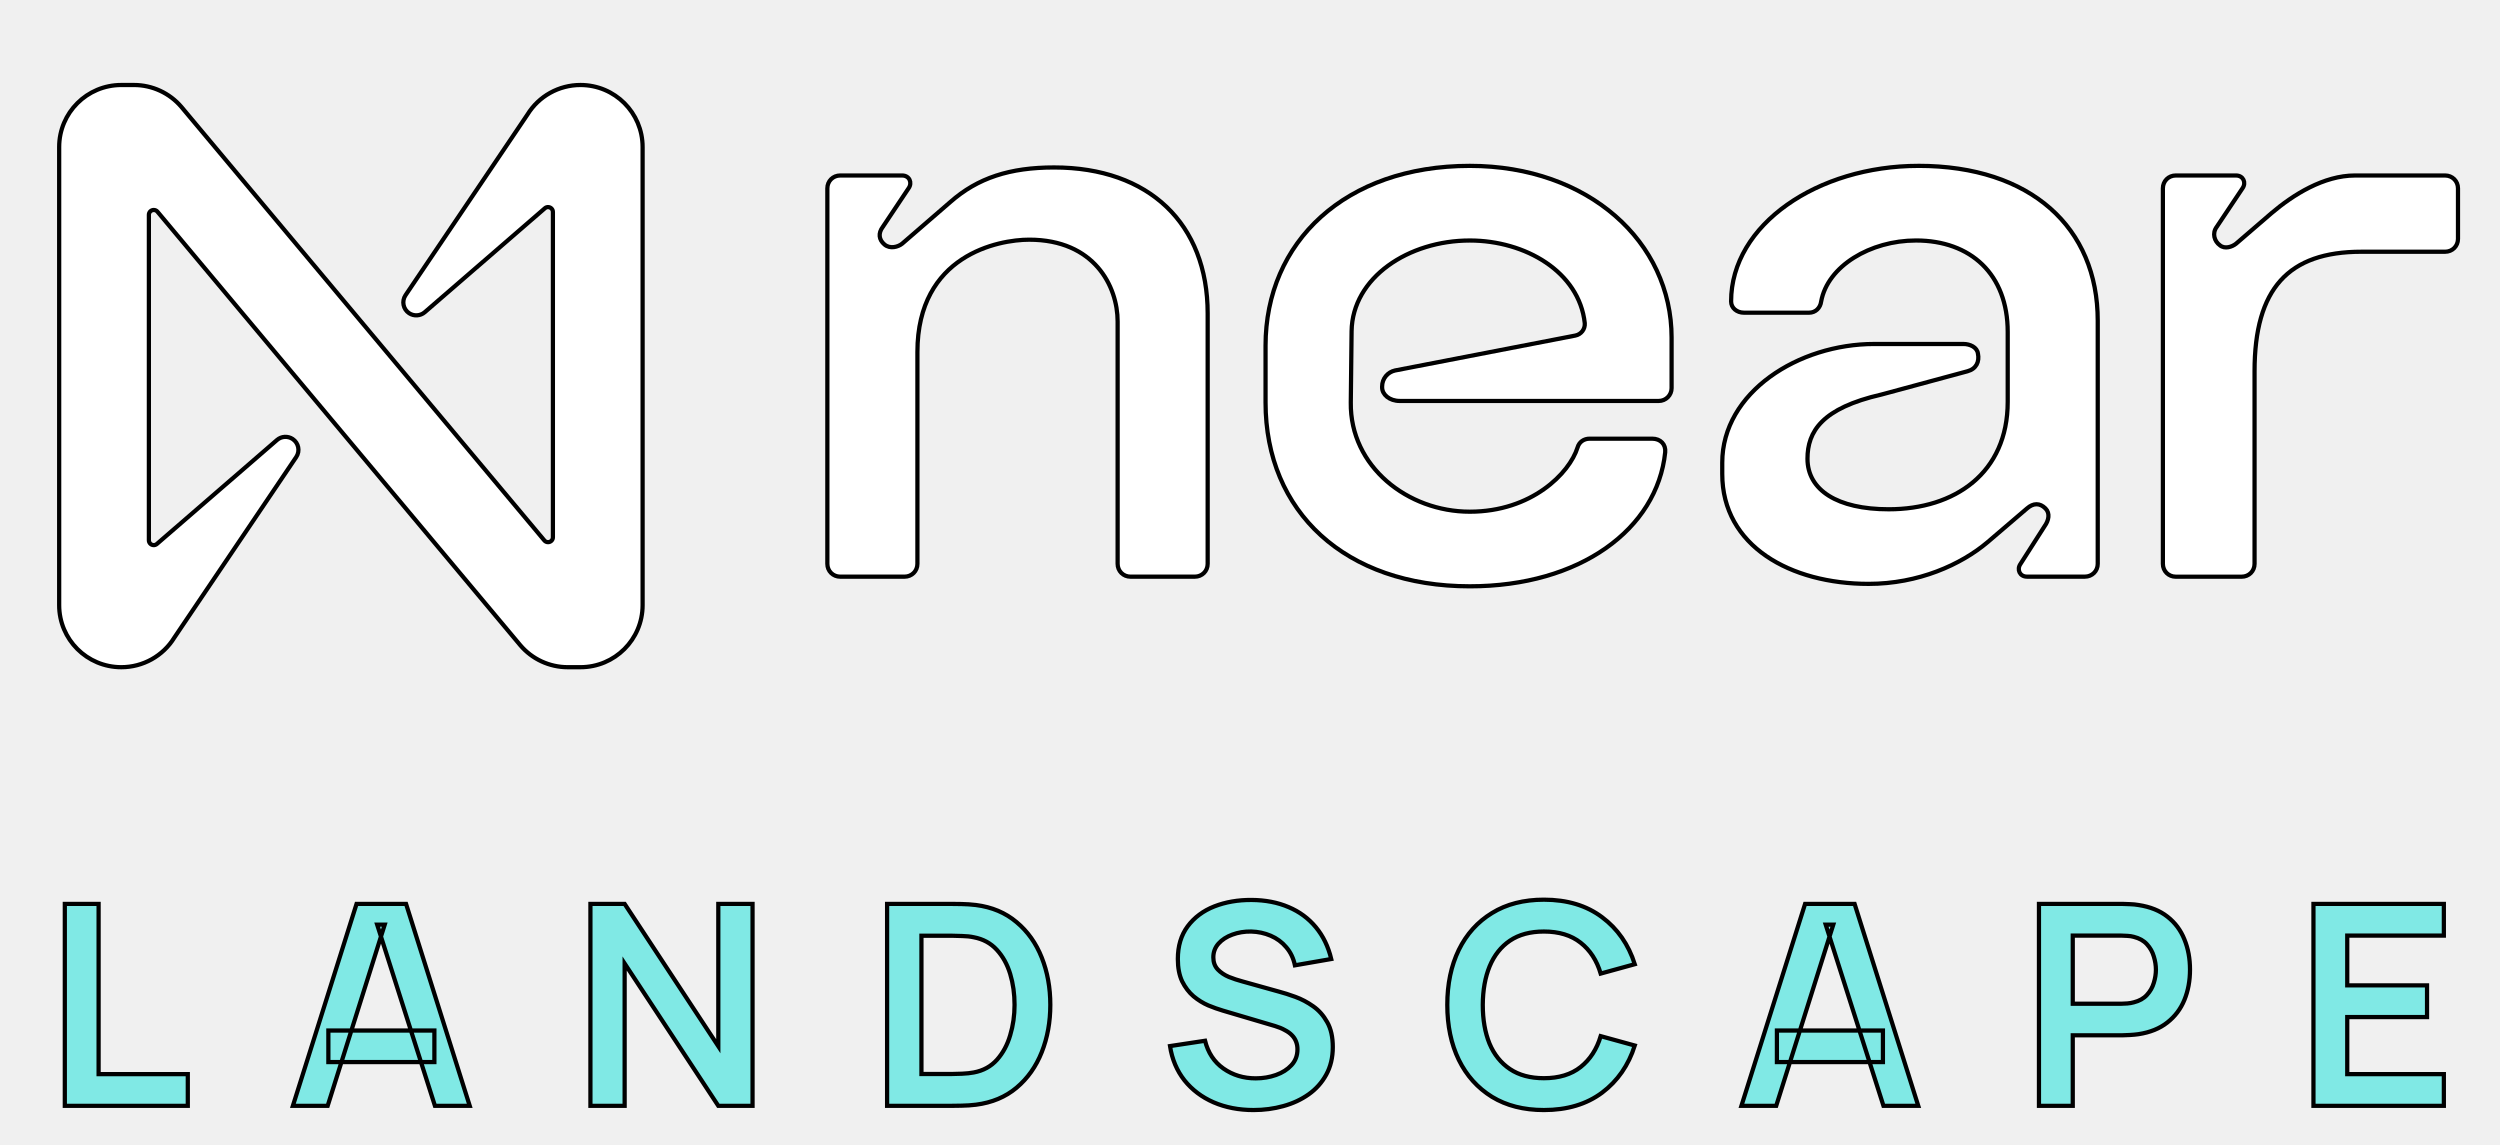
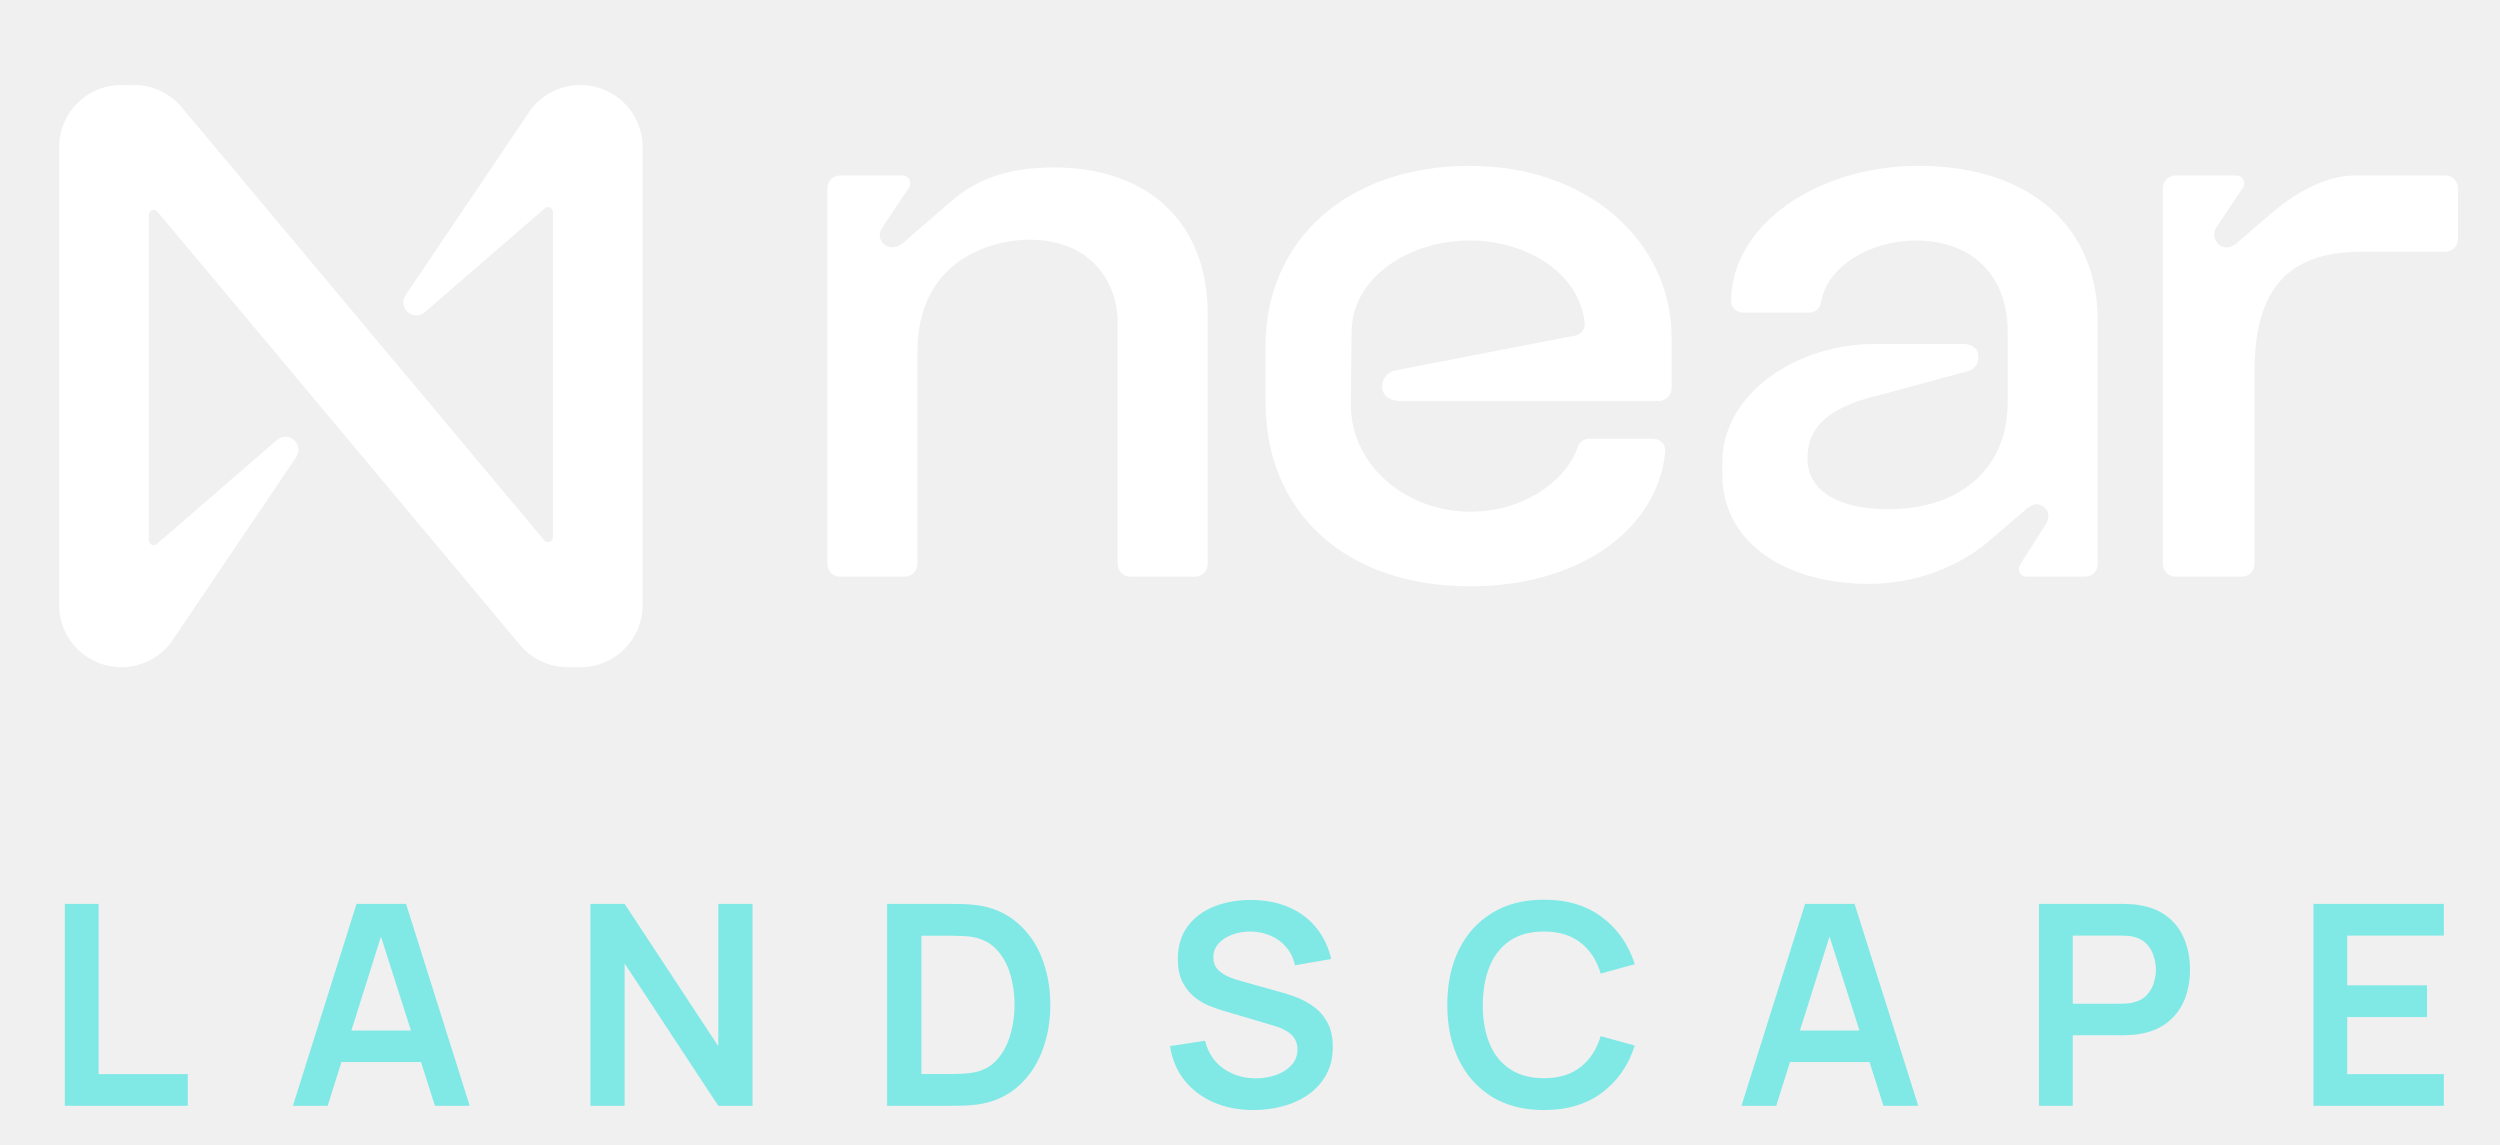
<svg xmlns="http://www.w3.org/2000/svg" width="118" height="54" viewBox="0 0 118 54" fill="none">
-   <path stroke="black" stroke-width="0.2" d="M3.059 52.195V42.664H4.654V50.699H8.864V52.195H3.059ZM13.824 52.195L16.829 42.664H19.166L22.171 52.195H20.529L17.802 43.643H18.159L15.466 52.195H13.824ZM15.499 50.13V48.641H20.503V50.13H15.499ZM27.868 52.195V42.664H29.483L33.904 49.382V42.664H35.52V52.195H33.904L29.483 45.477V52.195H27.868ZM41.871 52.195V42.664H44.909C44.988 42.664 45.145 42.666 45.379 42.67C45.617 42.675 45.846 42.69 46.067 42.717C46.822 42.814 47.459 43.083 47.98 43.524C48.505 43.961 48.902 44.519 49.171 45.199C49.44 45.878 49.575 46.622 49.575 47.429C49.575 48.237 49.44 48.98 49.171 49.66C48.902 50.34 48.505 50.9 47.98 51.341C47.459 51.778 46.822 52.045 46.067 52.142C45.851 52.169 45.623 52.184 45.385 52.188C45.147 52.193 44.988 52.195 44.909 52.195H41.871ZM43.492 50.693H44.909C45.041 50.693 45.209 50.688 45.412 50.679C45.619 50.67 45.802 50.651 45.961 50.62C46.411 50.536 46.777 50.335 47.06 50.017C47.342 49.7 47.55 49.314 47.682 48.859C47.819 48.405 47.887 47.928 47.887 47.429C47.887 46.913 47.819 46.428 47.682 45.973C47.545 45.519 47.333 45.137 47.047 44.828C46.764 44.519 46.402 44.323 45.961 44.239C45.802 44.204 45.619 44.184 45.412 44.18C45.209 44.171 45.041 44.166 44.909 44.166H43.492V50.693ZM59.168 52.394C58.471 52.394 57.842 52.272 57.282 52.03C56.726 51.787 56.267 51.441 55.905 50.99C55.548 50.536 55.321 49.998 55.224 49.375L56.878 49.124C57.02 49.689 57.309 50.126 57.745 50.434C58.187 50.743 58.694 50.898 59.268 50.898C59.607 50.898 59.927 50.845 60.227 50.739C60.528 50.633 60.77 50.479 60.956 50.276C61.145 50.073 61.24 49.823 61.24 49.528C61.24 49.395 61.218 49.274 61.174 49.164C61.13 49.049 61.064 48.947 60.975 48.859C60.892 48.771 60.781 48.691 60.644 48.621C60.512 48.546 60.358 48.482 60.181 48.429L57.719 47.701C57.507 47.639 57.278 47.557 57.031 47.456C56.788 47.35 56.556 47.207 56.336 47.026C56.119 46.84 55.941 46.606 55.799 46.324C55.663 46.037 55.594 45.684 55.594 45.265C55.594 44.652 55.749 44.138 56.057 43.723C56.371 43.304 56.79 42.99 57.315 42.783C57.845 42.576 58.431 42.474 59.076 42.478C59.729 42.483 60.311 42.596 60.823 42.816C61.335 43.032 61.763 43.348 62.107 43.763C62.451 44.177 62.694 44.678 62.835 45.265L61.121 45.563C61.05 45.228 60.914 44.943 60.711 44.709C60.512 44.471 60.267 44.29 59.976 44.166C59.689 44.043 59.382 43.977 59.056 43.968C58.738 43.963 58.443 44.012 58.169 44.113C57.9 44.211 57.681 44.352 57.514 44.537C57.35 44.722 57.269 44.938 57.269 45.186C57.269 45.419 57.339 45.611 57.481 45.761C57.622 45.907 57.796 46.024 58.004 46.112C58.215 46.196 58.429 46.267 58.645 46.324L60.353 46.801C60.587 46.862 60.85 46.946 61.141 47.052C61.432 47.158 61.712 47.306 61.981 47.496C62.251 47.685 62.471 47.935 62.643 48.244C62.82 48.553 62.908 48.945 62.908 49.422C62.908 49.916 62.804 50.351 62.597 50.726C62.394 51.096 62.118 51.405 61.77 51.652C61.421 51.899 61.022 52.085 60.572 52.208C60.126 52.332 59.658 52.394 59.168 52.394ZM72.873 52.394C71.919 52.394 71.103 52.186 70.424 51.772C69.744 51.352 69.221 50.77 68.855 50.024C68.493 49.278 68.312 48.413 68.312 47.429C68.312 46.445 68.493 45.581 68.855 44.835C69.221 44.089 69.744 43.509 70.424 43.094C71.103 42.675 71.919 42.465 72.873 42.465C73.971 42.465 74.887 42.741 75.619 43.293C76.352 43.84 76.866 44.579 77.162 45.51L75.553 45.953C75.368 45.331 75.052 44.846 74.607 44.497C74.161 44.144 73.583 43.968 72.873 43.968C72.233 43.968 71.699 44.111 71.271 44.398C70.847 44.685 70.527 45.089 70.311 45.609C70.099 46.126 69.991 46.732 69.987 47.429C69.987 48.127 70.093 48.736 70.304 49.256C70.521 49.773 70.843 50.174 71.271 50.461C71.699 50.748 72.233 50.891 72.873 50.891C73.583 50.891 74.161 50.715 74.607 50.362C75.052 50.009 75.368 49.523 75.553 48.906L77.162 49.349C76.866 50.28 76.352 51.021 75.619 51.573C74.887 52.12 73.971 52.394 72.873 52.394ZM82.195 52.195L85.2 42.664H87.537L90.542 52.195H88.9L86.173 43.643H86.531L83.837 52.195H82.195ZM83.87 50.13V48.641H88.874V50.13H83.87ZM96.239 52.195V42.664H100.177C100.27 42.664 100.389 42.668 100.535 42.677C100.68 42.681 100.815 42.695 100.939 42.717C101.49 42.801 101.945 42.984 102.302 43.266C102.664 43.549 102.931 43.906 103.103 44.338C103.28 44.767 103.368 45.243 103.368 45.768C103.368 46.289 103.28 46.765 103.103 47.198C102.927 47.626 102.657 47.981 102.296 48.263C101.938 48.546 101.486 48.729 100.939 48.813C100.815 48.831 100.678 48.844 100.528 48.852C100.383 48.861 100.266 48.866 100.177 48.866H97.834V52.195H96.239ZM97.834 47.377H100.111C100.2 47.377 100.299 47.372 100.409 47.363C100.519 47.354 100.621 47.337 100.714 47.31C100.978 47.244 101.186 47.127 101.336 46.959C101.49 46.792 101.598 46.602 101.66 46.39C101.726 46.178 101.759 45.971 101.759 45.768C101.759 45.565 101.726 45.358 101.66 45.146C101.598 44.93 101.49 44.738 101.336 44.57C101.186 44.402 100.978 44.285 100.714 44.219C100.621 44.193 100.519 44.177 100.409 44.173C100.299 44.164 100.2 44.16 100.111 44.16H97.834V47.377ZM109.195 52.195V42.664H115.35V44.16H110.79V46.509H114.556V48.005H110.79V50.699H115.35V52.195H109.195Z" fill="#80E9E5" />
+   <path d="M3.059 52.195V42.664H4.654V50.699H8.864V52.195H3.059ZM13.824 52.195L16.829 42.664H19.166L22.171 52.195H20.529L17.802 43.643H18.159L15.466 52.195H13.824ZM15.499 50.13V48.641H20.503V50.13H15.499ZM27.868 52.195V42.664H29.483L33.904 49.382V42.664H35.52V52.195H33.904L29.483 45.477V52.195H27.868ZM41.871 52.195V42.664H44.909C44.988 42.664 45.145 42.666 45.379 42.67C45.617 42.675 45.846 42.69 46.067 42.717C46.822 42.814 47.459 43.083 47.98 43.524C48.505 43.961 48.902 44.519 49.171 45.199C49.44 45.878 49.575 46.622 49.575 47.429C49.575 48.237 49.44 48.98 49.171 49.66C48.902 50.34 48.505 50.9 47.98 51.341C47.459 51.778 46.822 52.045 46.067 52.142C45.851 52.169 45.623 52.184 45.385 52.188C45.147 52.193 44.988 52.195 44.909 52.195H41.871ZM43.492 50.693H44.909C45.041 50.693 45.209 50.688 45.412 50.679C45.619 50.67 45.802 50.651 45.961 50.62C46.411 50.536 46.777 50.335 47.06 50.017C47.342 49.7 47.55 49.314 47.682 48.859C47.819 48.405 47.887 47.928 47.887 47.429C47.887 46.913 47.819 46.428 47.682 45.973C47.545 45.519 47.333 45.137 47.047 44.828C46.764 44.519 46.402 44.323 45.961 44.239C45.802 44.204 45.619 44.184 45.412 44.18C45.209 44.171 45.041 44.166 44.909 44.166H43.492V50.693ZM59.168 52.394C58.471 52.394 57.842 52.272 57.282 52.03C56.726 51.787 56.267 51.441 55.905 50.99C55.548 50.536 55.321 49.998 55.224 49.375L56.878 49.124C57.02 49.689 57.309 50.126 57.745 50.434C58.187 50.743 58.694 50.898 59.268 50.898C59.607 50.898 59.927 50.845 60.227 50.739C60.528 50.633 60.77 50.479 60.956 50.276C61.145 50.073 61.24 49.823 61.24 49.528C61.24 49.395 61.218 49.274 61.174 49.164C61.13 49.049 61.064 48.947 60.975 48.859C60.892 48.771 60.781 48.691 60.644 48.621C60.512 48.546 60.358 48.482 60.181 48.429L57.719 47.701C57.507 47.639 57.278 47.557 57.031 47.456C56.788 47.35 56.556 47.207 56.336 47.026C56.119 46.84 55.941 46.606 55.799 46.324C55.663 46.037 55.594 45.684 55.594 45.265C55.594 44.652 55.749 44.138 56.057 43.723C56.371 43.304 56.79 42.99 57.315 42.783C57.845 42.576 58.431 42.474 59.076 42.478C59.729 42.483 60.311 42.596 60.823 42.816C61.335 43.032 61.763 43.348 62.107 43.763C62.451 44.177 62.694 44.678 62.835 45.265L61.121 45.563C61.05 45.228 60.914 44.943 60.711 44.709C60.512 44.471 60.267 44.29 59.976 44.166C59.689 44.043 59.382 43.977 59.056 43.968C58.738 43.963 58.443 44.012 58.169 44.113C57.9 44.211 57.681 44.352 57.514 44.537C57.35 44.722 57.269 44.938 57.269 45.186C57.269 45.419 57.339 45.611 57.481 45.761C57.622 45.907 57.796 46.024 58.004 46.112C58.215 46.196 58.429 46.267 58.645 46.324L60.353 46.801C60.587 46.862 60.85 46.946 61.141 47.052C61.432 47.158 61.712 47.306 61.981 47.496C62.251 47.685 62.471 47.935 62.643 48.244C62.82 48.553 62.908 48.945 62.908 49.422C62.908 49.916 62.804 50.351 62.597 50.726C62.394 51.096 62.118 51.405 61.77 51.652C61.421 51.899 61.022 52.085 60.572 52.208C60.126 52.332 59.658 52.394 59.168 52.394ZM72.873 52.394C71.919 52.394 71.103 52.186 70.424 51.772C69.744 51.352 69.221 50.77 68.855 50.024C68.493 49.278 68.312 48.413 68.312 47.429C68.312 46.445 68.493 45.581 68.855 44.835C69.221 44.089 69.744 43.509 70.424 43.094C71.103 42.675 71.919 42.465 72.873 42.465C73.971 42.465 74.887 42.741 75.619 43.293C76.352 43.84 76.866 44.579 77.162 45.51L75.553 45.953C75.368 45.331 75.052 44.846 74.607 44.497C74.161 44.144 73.583 43.968 72.873 43.968C72.233 43.968 71.699 44.111 71.271 44.398C70.847 44.685 70.527 45.089 70.311 45.609C70.099 46.126 69.991 46.732 69.987 47.429C69.987 48.127 70.093 48.736 70.304 49.256C70.521 49.773 70.843 50.174 71.271 50.461C71.699 50.748 72.233 50.891 72.873 50.891C73.583 50.891 74.161 50.715 74.607 50.362C75.052 50.009 75.368 49.523 75.553 48.906L77.162 49.349C76.866 50.28 76.352 51.021 75.619 51.573C74.887 52.12 73.971 52.394 72.873 52.394ZM82.195 52.195L85.2 42.664H87.537L90.542 52.195H88.9L86.173 43.643H86.531L83.837 52.195H82.195ZM83.87 50.13V48.641H88.874V50.13H83.87ZM96.239 52.195V42.664H100.177C100.27 42.664 100.389 42.668 100.535 42.677C100.68 42.681 100.815 42.695 100.939 42.717C101.49 42.801 101.945 42.984 102.302 43.266C102.664 43.549 102.931 43.906 103.103 44.338C103.28 44.767 103.368 45.243 103.368 45.768C103.368 46.289 103.28 46.765 103.103 47.198C102.927 47.626 102.657 47.981 102.296 48.263C101.938 48.546 101.486 48.729 100.939 48.813C100.815 48.831 100.678 48.844 100.528 48.852C100.383 48.861 100.266 48.866 100.177 48.866H97.834V52.195H96.239ZM97.834 47.377H100.111C100.2 47.377 100.299 47.372 100.409 47.363C100.519 47.354 100.621 47.337 100.714 47.31C100.978 47.244 101.186 47.127 101.336 46.959C101.49 46.792 101.598 46.602 101.66 46.39C101.726 46.178 101.759 45.971 101.759 45.768C101.759 45.565 101.726 45.358 101.66 45.146C101.598 44.93 101.49 44.738 101.336 44.57C101.186 44.402 100.978 44.285 100.714 44.219C100.621 44.193 100.519 44.177 100.409 44.173C100.299 44.164 100.2 44.16 100.111 44.16H97.834V47.377ZM109.195 52.195V42.664H115.35V44.16H110.79V46.509H114.556V48.005H110.79V50.699H115.35V52.195H109.195Z" fill="#80E9E5" />
  <g clipPath="url(#clip0_1265_1468)">
-     <path stroke="black" stroke-width="0.2" d="M49.754 7.904C47.666 7.904 46.148 8.397 44.858 9.533L42.581 11.502C42.391 11.654 42.011 11.767 41.746 11.539C41.48 11.312 41.442 11.009 41.67 10.706L42.884 8.889C43.074 8.623 42.923 8.283 42.581 8.283H39.658C39.317 8.283 39.051 8.548 39.051 8.889V26.613C39.051 26.954 39.317 27.219 39.658 27.219H42.694C43.036 27.219 43.302 26.954 43.302 26.613V16.615C43.302 12.033 47.135 11.313 48.577 11.313C51.651 11.313 52.752 13.51 52.752 15.176V26.613C52.752 26.954 53.018 27.219 53.359 27.219H56.395C56.736 27.219 57.002 26.954 57.002 26.613V14.797C57.002 10.555 54.231 7.904 49.753 7.904H49.754Z" fill="white" />
-     <path stroke="black" stroke-width="0.2" d="M69.374 7.829C63.491 7.829 59.734 11.427 59.734 16.312V19.001C59.734 24.152 63.491 27.674 69.374 27.674C74.573 27.674 78.217 24.985 78.597 21.349C78.635 20.97 78.369 20.706 77.989 20.706H75.029C74.763 20.706 74.536 20.858 74.46 21.122C74.08 22.334 72.296 24.152 69.374 24.152C66.452 24.152 63.719 22.031 63.757 19.001L63.795 15.631C63.833 13.094 66.49 11.352 69.374 11.352C71.993 11.352 74.536 12.829 74.801 15.253C74.823 15.533 74.63 15.786 74.353 15.839L65.844 17.487C65.502 17.563 65.236 17.866 65.236 18.244V18.282C65.236 18.622 65.578 18.925 66.071 18.925H78.292C78.628 18.925 78.899 18.654 78.899 18.319V15.934C78.899 11.428 74.99 7.829 69.373 7.829L69.374 7.829Z" fill="white" />
-     <path stroke="black" stroke-width="0.2" d="M90.551 7.829C85.807 7.829 81.708 10.593 81.708 14.229C81.708 14.532 81.974 14.759 82.315 14.759H85.389C85.693 14.759 85.92 14.532 85.959 14.229C86.263 12.563 88.274 11.351 90.437 11.351C93.017 11.351 94.764 12.942 94.764 15.668V18.964C94.764 22.334 92.259 24.038 89.147 24.038C86.718 24.038 85.313 23.13 85.313 21.652C85.313 20.364 85.996 19.266 88.805 18.622L92.865 17.524C93.283 17.41 93.435 17.069 93.359 16.691C93.321 16.388 92.98 16.236 92.675 16.236H88.463C84.896 16.236 81.29 18.508 81.29 21.841V22.371C81.29 25.78 84.516 27.559 88.197 27.559C90.55 27.559 92.562 26.65 93.814 25.59L95.674 23.999C95.978 23.734 96.281 23.734 96.546 23.999C96.774 24.226 96.698 24.568 96.508 24.832L95.37 26.613C95.18 26.878 95.331 27.218 95.673 27.218H98.406C98.747 27.218 99.013 26.953 99.013 26.613V15.137C99.013 10.744 95.863 7.828 90.549 7.828L90.551 7.829Z" fill="white" />
-     <path stroke="black" stroke-width="0.2" d="M115.409 8.283H111.158C109.678 8.283 108.236 9.192 107.211 10.064L105.541 11.503C105.351 11.655 105.009 11.768 104.782 11.579C104.516 11.389 104.402 11.01 104.63 10.707L105.845 8.889C106.035 8.624 105.883 8.283 105.541 8.283H102.695C102.354 8.283 102.088 8.549 102.088 8.889V26.614C102.088 26.955 102.354 27.22 102.695 27.22H105.807C106.149 27.22 106.415 26.955 106.415 26.614V17.525C106.415 13.623 108.009 11.882 111.462 11.882H115.409C115.751 11.882 116.017 11.616 116.017 11.276V8.889C116.017 8.549 115.751 8.283 115.409 8.283H115.409Z" fill="white" />
-     <path stroke="black" stroke-width="0.2" d="M27.397 4.012C26.377 4.012 25.43 4.54 24.896 5.407L19.14 13.935C18.952 14.216 19.028 14.595 19.31 14.783C19.538 14.934 19.84 14.916 20.048 14.737L25.714 9.833C25.808 9.748 25.954 9.757 26.038 9.851C26.077 9.894 26.097 9.95 26.097 10.007V25.361C26.097 25.488 25.994 25.59 25.867 25.59C25.799 25.59 25.735 25.56 25.692 25.507L8.564 5.049C8.006 4.392 7.187 4.013 6.325 4.012H5.726C4.106 4.012 2.793 5.323 2.793 6.939V28.565C2.793 30.181 4.106 31.492 5.726 31.492C6.746 31.492 7.693 30.964 8.227 30.097L13.984 21.569C14.171 21.288 14.095 20.909 13.813 20.721C13.585 20.57 13.283 20.588 13.075 20.767L7.409 25.671C7.315 25.756 7.17 25.747 7.085 25.653C7.047 25.61 7.026 25.554 7.027 25.497V10.139C7.027 10.012 7.13 9.911 7.257 9.911C7.324 9.911 7.389 9.94 7.433 9.993L24.558 30.455C25.116 31.112 25.935 31.491 26.797 31.492H27.396C29.016 31.493 30.33 30.183 30.331 28.566V6.939C30.331 5.323 29.018 4.012 27.398 4.012H27.397Z" fill="white" />
+     <path d="M49.754 7.904C47.666 7.904 46.148 8.397 44.858 9.533L42.581 11.502C42.391 11.654 42.011 11.767 41.746 11.539C41.48 11.312 41.442 11.009 41.67 10.706L42.884 8.889C43.074 8.623 42.923 8.283 42.581 8.283H39.658C39.317 8.283 39.051 8.548 39.051 8.889V26.613C39.051 26.954 39.317 27.219 39.658 27.219H42.694C43.036 27.219 43.302 26.954 43.302 26.613V16.615C43.302 12.033 47.135 11.313 48.577 11.313C51.651 11.313 52.752 13.51 52.752 15.176V26.613C52.752 26.954 53.018 27.219 53.359 27.219H56.395C56.736 27.219 57.002 26.954 57.002 26.613V14.797C57.002 10.555 54.231 7.904 49.753 7.904H49.754Z" fill="white" />
+     <path d="M69.374 7.829C63.491 7.829 59.734 11.427 59.734 16.312V19.001C59.734 24.152 63.491 27.674 69.374 27.674C74.573 27.674 78.217 24.985 78.597 21.349C78.635 20.97 78.369 20.706 77.989 20.706H75.029C74.763 20.706 74.536 20.858 74.46 21.122C74.08 22.334 72.296 24.152 69.374 24.152C66.452 24.152 63.719 22.031 63.757 19.001L63.795 15.631C63.833 13.094 66.49 11.352 69.374 11.352C71.993 11.352 74.536 12.829 74.801 15.253C74.823 15.533 74.63 15.786 74.353 15.839L65.844 17.487C65.502 17.563 65.236 17.866 65.236 18.244V18.282C65.236 18.622 65.578 18.925 66.071 18.925H78.292C78.628 18.925 78.899 18.654 78.899 18.319V15.934C78.899 11.428 74.99 7.829 69.373 7.829L69.374 7.829Z" fill="white" />
+     <path d="M90.551 7.829C85.807 7.829 81.708 10.593 81.708 14.229C81.708 14.532 81.974 14.759 82.315 14.759H85.389C85.693 14.759 85.92 14.532 85.959 14.229C86.263 12.563 88.274 11.351 90.437 11.351C93.017 11.351 94.764 12.942 94.764 15.668V18.964C94.764 22.334 92.259 24.038 89.147 24.038C86.718 24.038 85.313 23.13 85.313 21.652C85.313 20.364 85.996 19.266 88.805 18.622L92.865 17.524C93.283 17.41 93.435 17.069 93.359 16.691C93.321 16.388 92.98 16.236 92.675 16.236H88.463C84.896 16.236 81.29 18.508 81.29 21.841V22.371C81.29 25.78 84.516 27.559 88.197 27.559C90.55 27.559 92.562 26.65 93.814 25.59L95.674 23.999C95.978 23.734 96.281 23.734 96.546 23.999C96.774 24.226 96.698 24.568 96.508 24.832L95.37 26.613C95.18 26.878 95.331 27.218 95.673 27.218H98.406C98.747 27.218 99.013 26.953 99.013 26.613V15.137C99.013 10.744 95.863 7.828 90.549 7.828L90.551 7.829Z" fill="white" />
+     <path d="M115.409 8.283H111.158C109.678 8.283 108.236 9.192 107.211 10.064L105.541 11.503C105.351 11.655 105.009 11.768 104.782 11.579C104.516 11.389 104.402 11.01 104.63 10.707L105.845 8.889C106.035 8.624 105.883 8.283 105.541 8.283H102.695C102.354 8.283 102.088 8.549 102.088 8.889V26.614C102.088 26.955 102.354 27.22 102.695 27.22H105.807C106.149 27.22 106.415 26.955 106.415 26.614V17.525C106.415 13.623 108.009 11.882 111.462 11.882H115.409C115.751 11.882 116.017 11.616 116.017 11.276V8.889C116.017 8.549 115.751 8.283 115.409 8.283H115.409Z" fill="white" />
+     <path d="M27.397 4.012C26.377 4.012 25.43 4.54 24.896 5.407L19.14 13.935C18.952 14.216 19.028 14.595 19.31 14.783C19.538 14.934 19.84 14.916 20.048 14.737L25.714 9.833C25.808 9.748 25.954 9.757 26.038 9.851C26.077 9.894 26.097 9.95 26.097 10.007V25.361C26.097 25.488 25.994 25.59 25.867 25.59C25.799 25.59 25.735 25.56 25.692 25.507L8.564 5.049C8.006 4.392 7.187 4.013 6.325 4.012H5.726C4.106 4.012 2.793 5.323 2.793 6.939V28.565C2.793 30.181 4.106 31.492 5.726 31.492C6.746 31.492 7.693 30.964 8.227 30.097L13.984 21.569C14.171 21.288 14.095 20.909 13.813 20.721C13.585 20.57 13.283 20.588 13.075 20.767L7.409 25.671C7.315 25.756 7.17 25.747 7.085 25.653C7.047 25.61 7.026 25.554 7.027 25.497V10.139C7.027 10.012 7.13 9.911 7.257 9.911C7.324 9.911 7.389 9.94 7.433 9.993L24.558 30.455C25.116 31.112 25.935 31.491 26.797 31.492H27.396C29.016 31.493 30.33 30.183 30.331 28.566V6.939C30.331 5.323 29.018 4.012 27.398 4.012H27.397Z" fill="white" />
  </g>
  <defs>
    <clipPath id="clip0_1265_1468">
      <rect width="115.732" height="35.671" fill="white" transform="translate(0.414612 0.0487671)" />
    </clipPath>
  </defs>
</svg>
